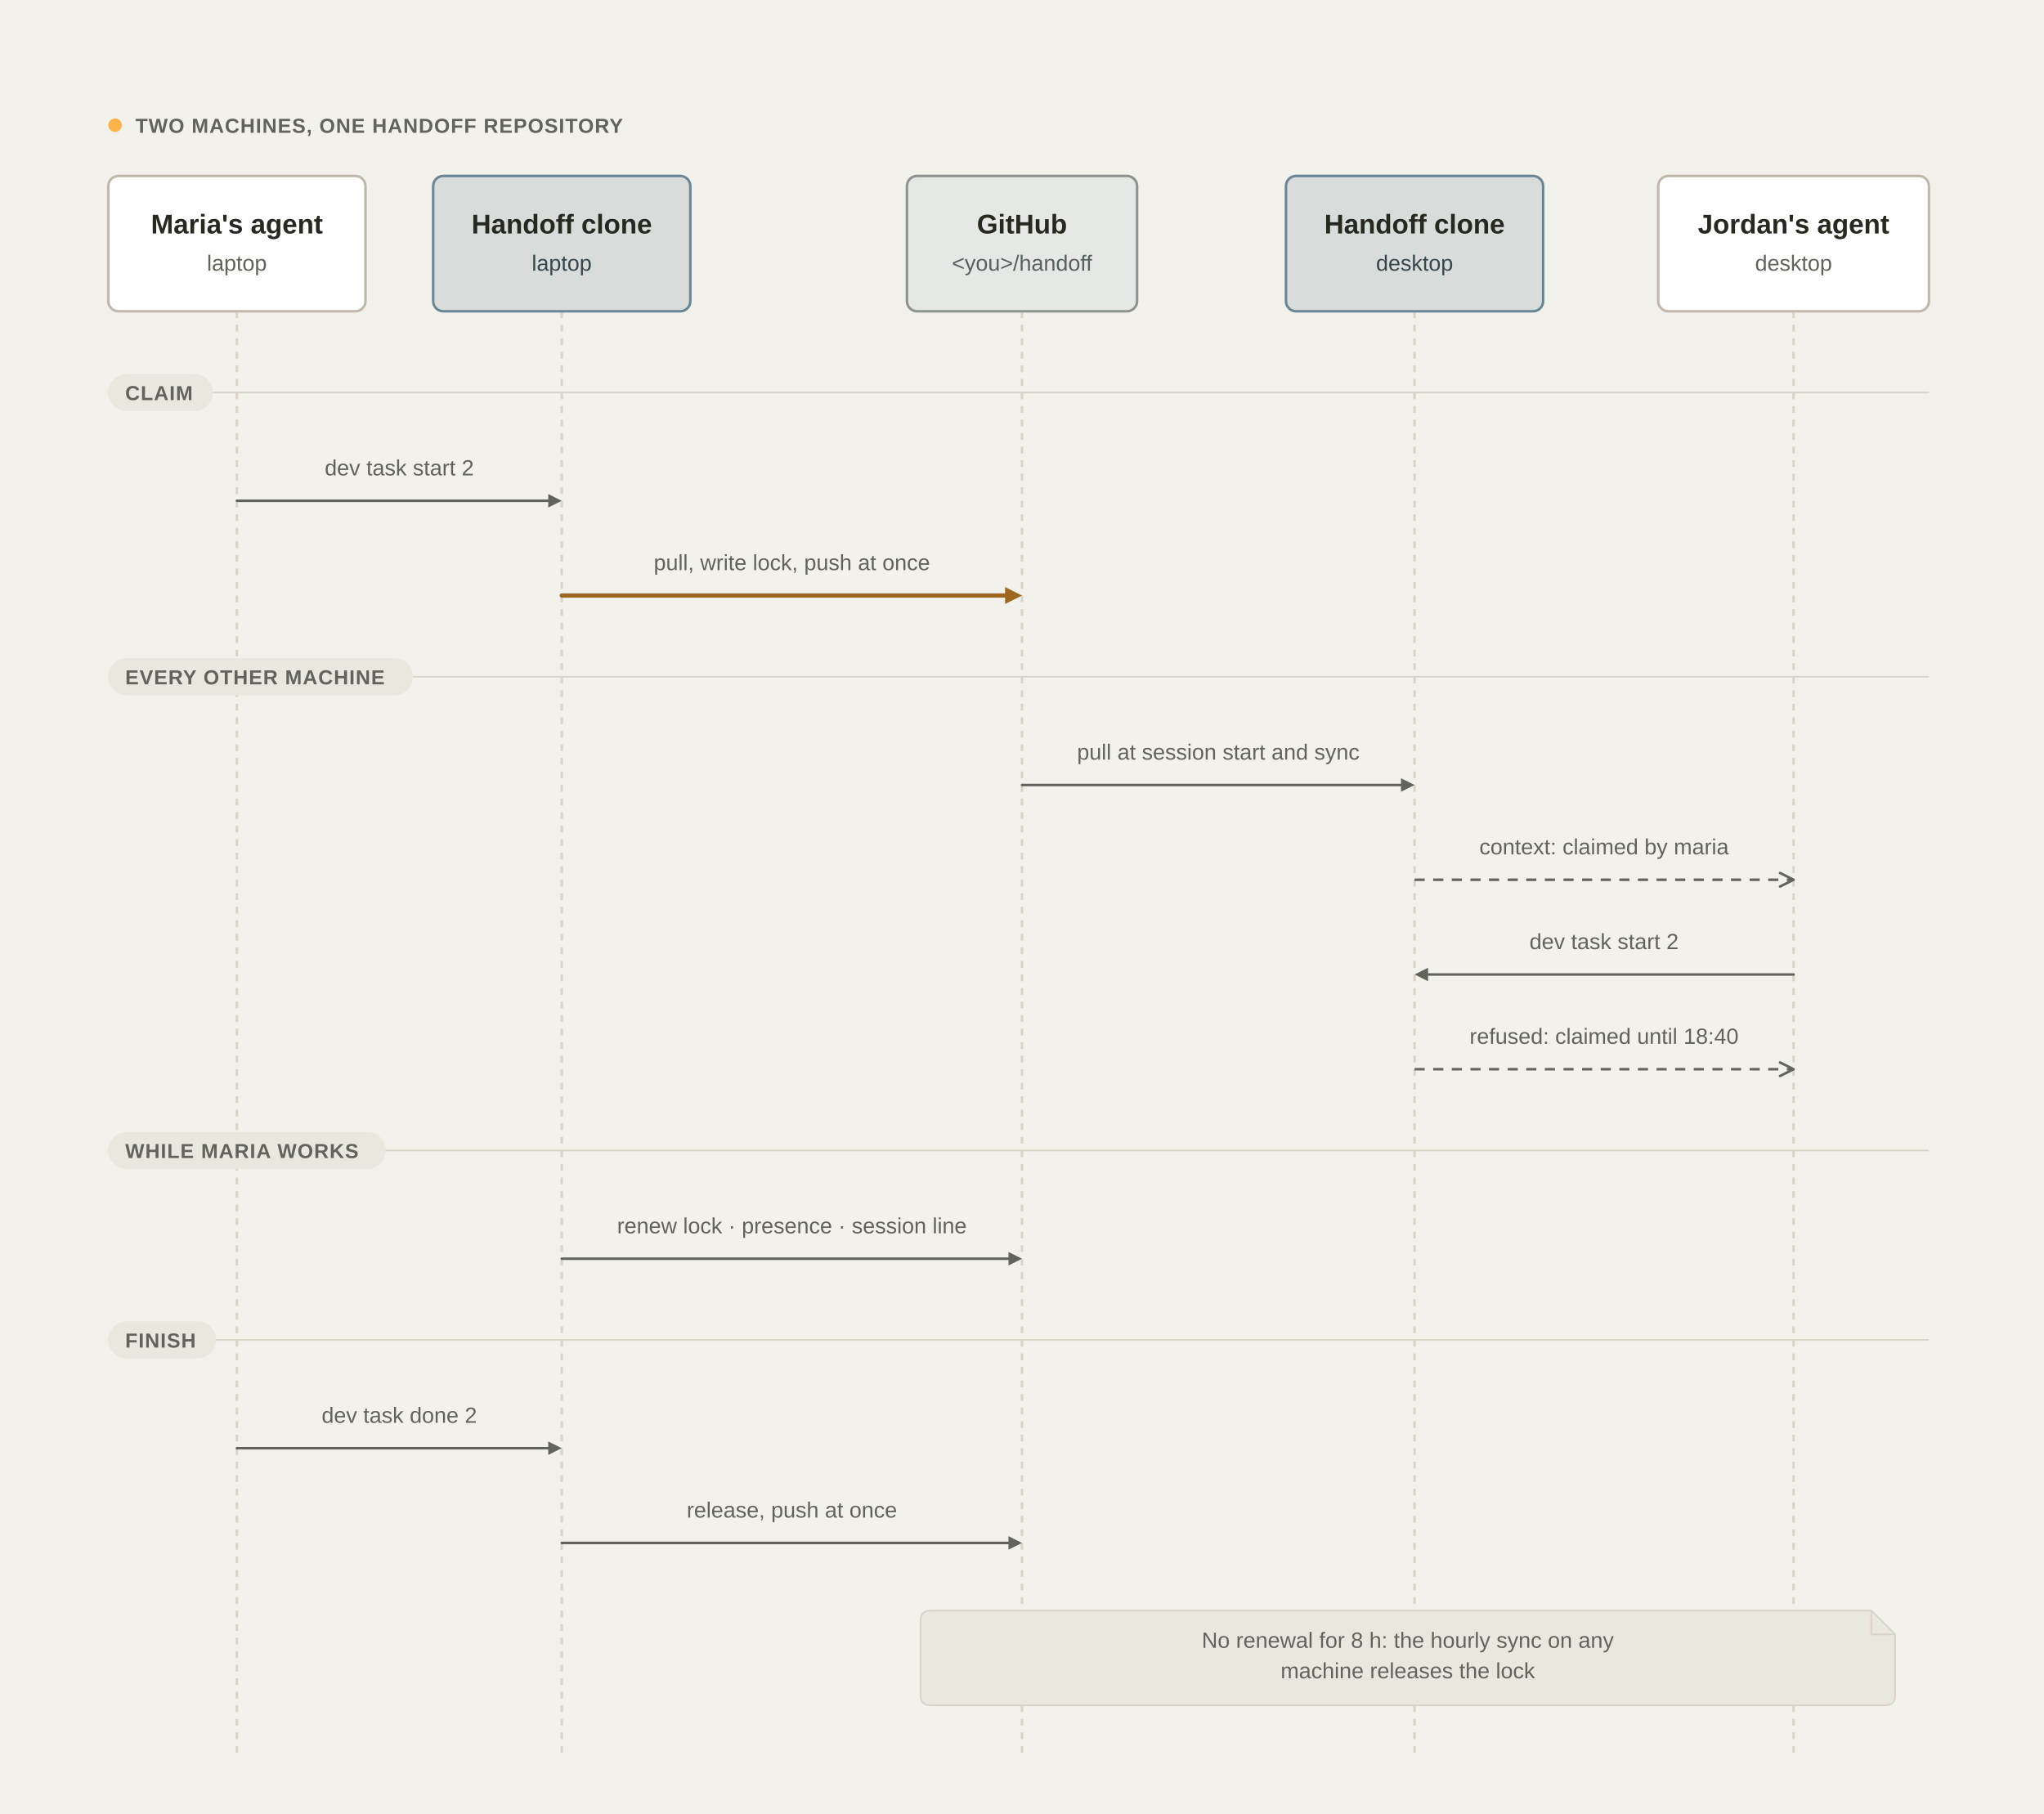
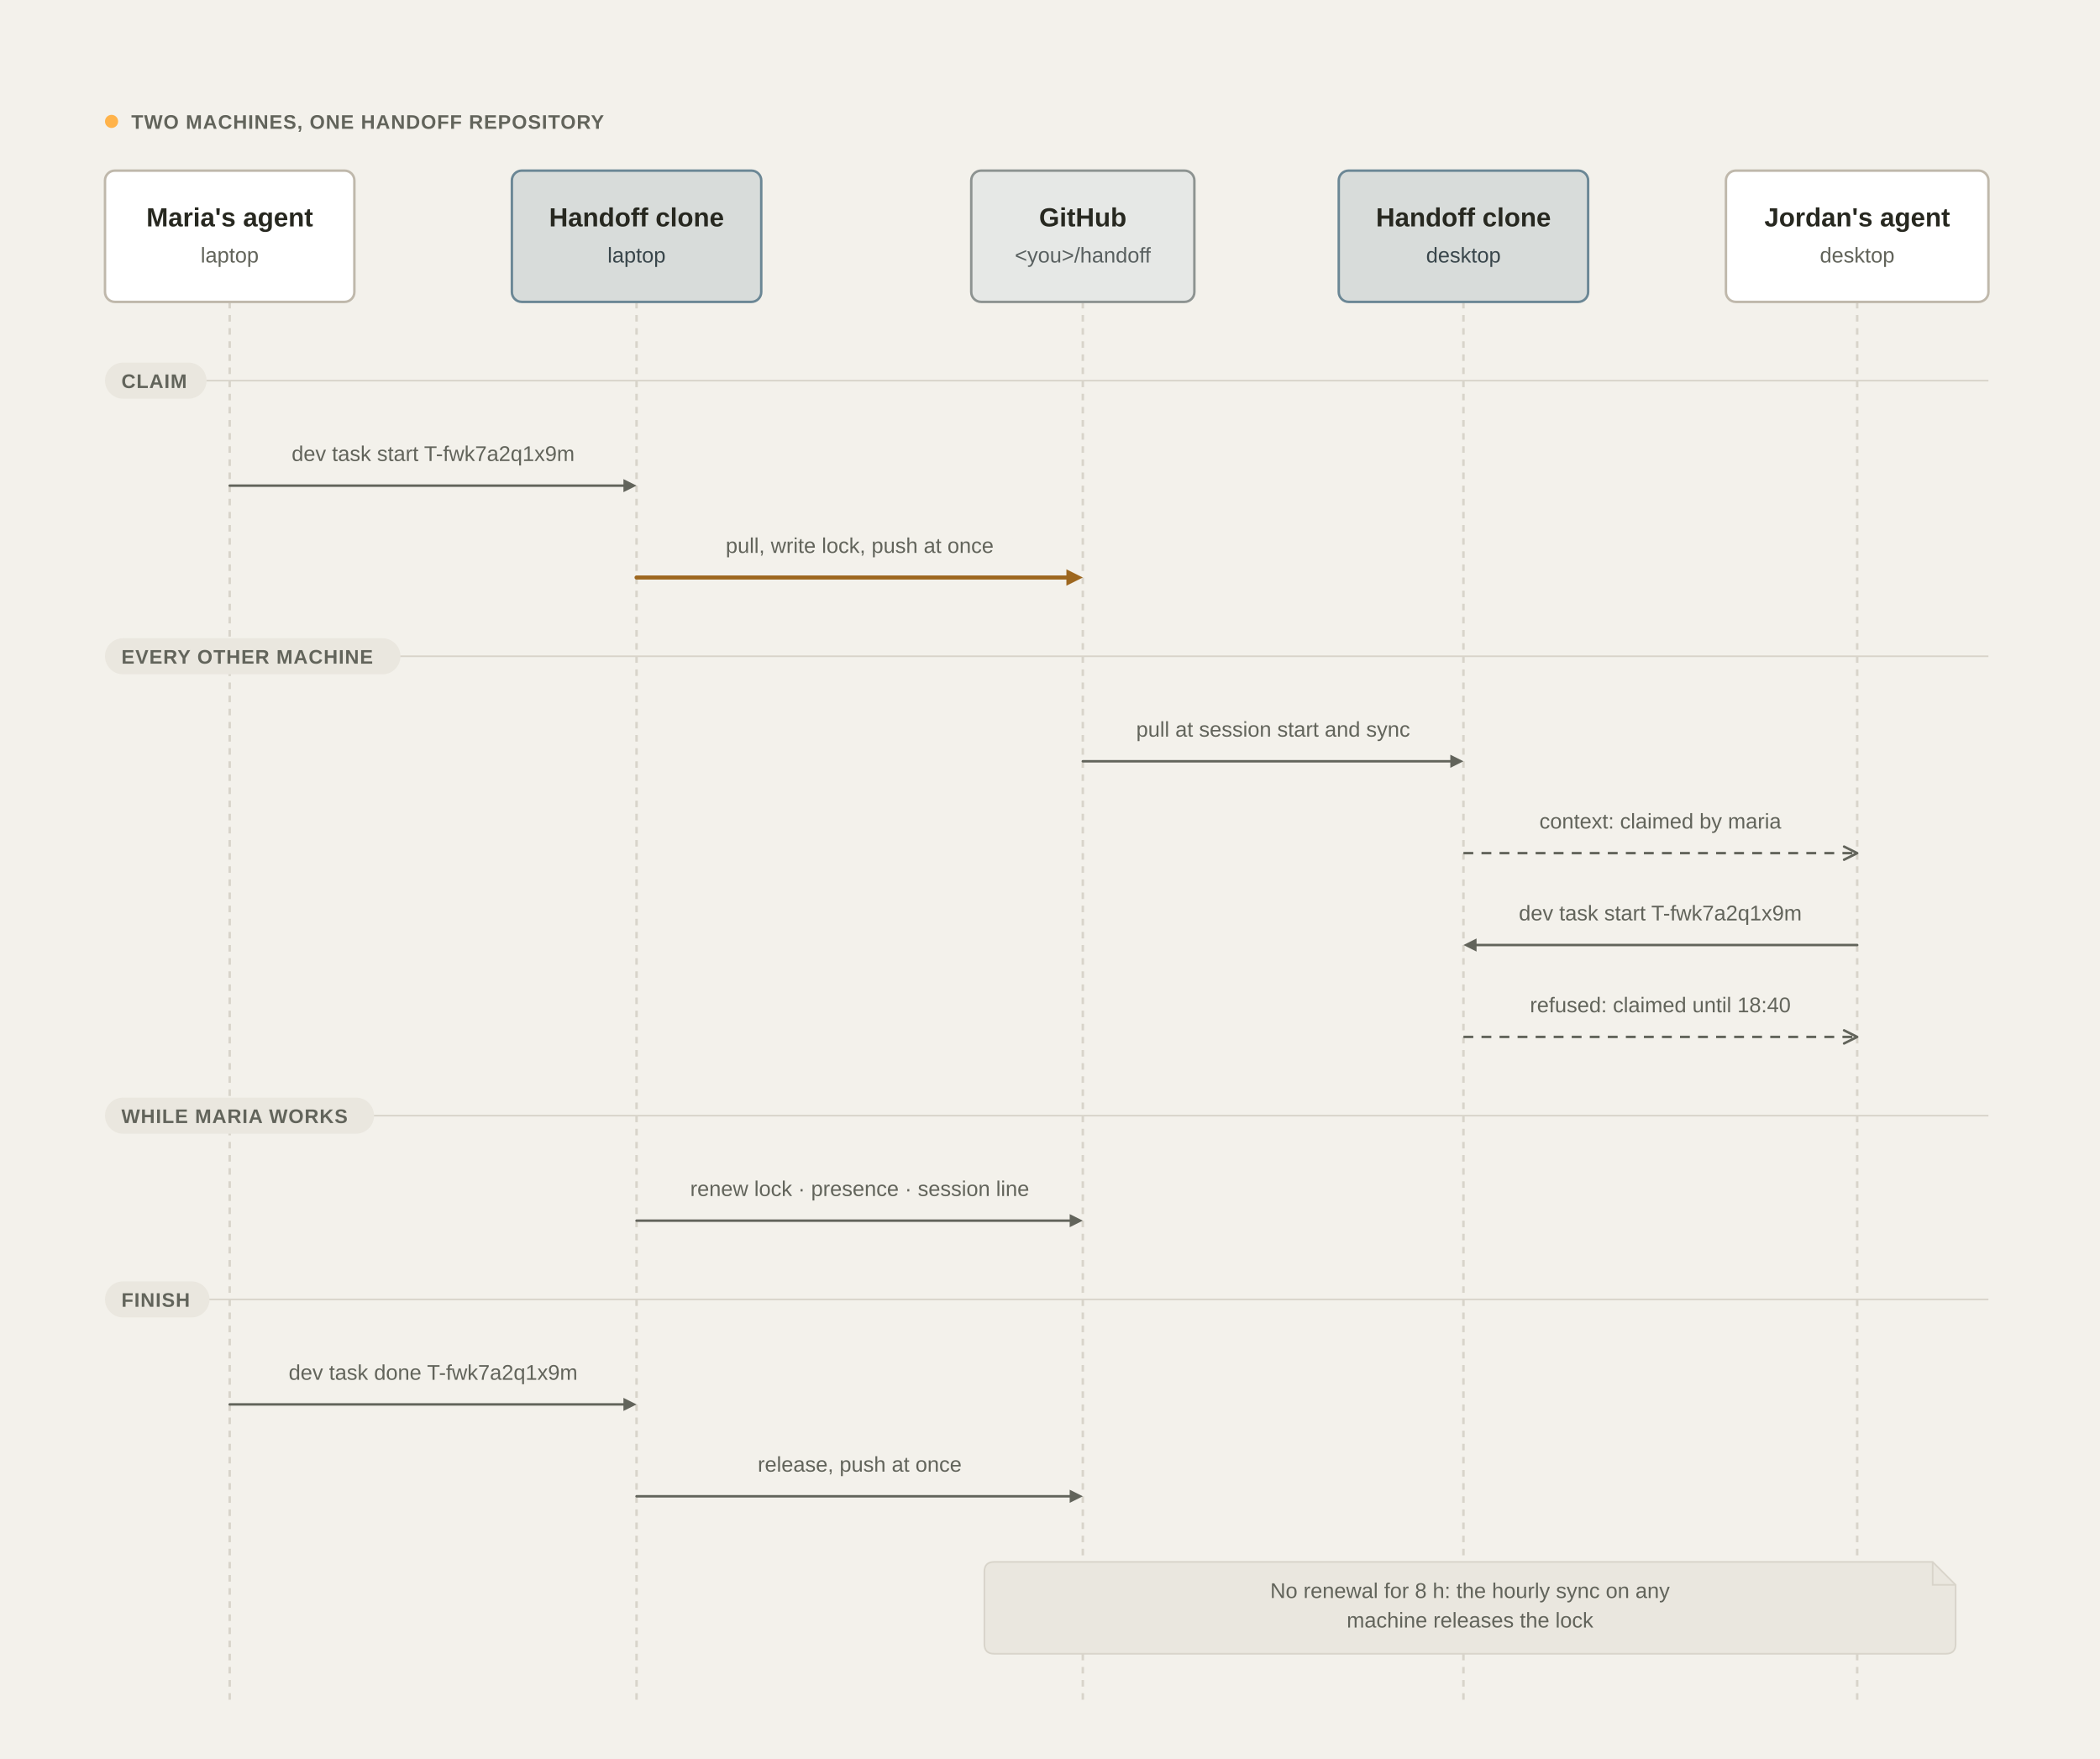
- <svg xmlns="http://www.w3.org/2000/svg" width="1208" height="1072" viewBox="0 0 1208 1072" role="img" aria-labelledby="dk-title dk-desc">
-   <rect width="1208" height="1072" fill="#F3F1EB" />
+ <svg xmlns="http://www.w3.org/2000/svg" width="1280" height="1072" viewBox="0 0 1280 1072" role="img" aria-labelledby="dk-title dk-desc">
+   <rect width="1280" height="1072" fill="#F3F1EB" />
  <g font-family="Manrope, 'Manrope Variable', system-ui, -apple-system, 'Segoe UI', Arial, sans-serif">
    <circle cx="68" cy="74" r="4" fill="#FFB34A" />
    <text x="80" y="78.5" font-size="12" font-weight="600" fill="#62645B" letter-spacing="0.48">TWO MACHINES, ONE HANDOFF REPOSITORY</text>
    <g transform="translate(140.0,104.0)">
      <line x1="0.0" y1="80.0" x2="0.0" y2="936.0" stroke="#D8D4CA" stroke-width="1.5" stroke-dasharray="4 4" />
-       <line x1="192.0" y1="80.0" x2="192.0" y2="936.0" stroke="#D8D4CA" stroke-width="1.5" stroke-dasharray="4 4" />
-       <line x1="464.0" y1="80.0" x2="464.0" y2="936.0" stroke="#D8D4CA" stroke-width="1.5" stroke-dasharray="4 4" />
-       <line x1="696.0" y1="80.0" x2="696.0" y2="936.0" stroke="#D8D4CA" stroke-width="1.5" stroke-dasharray="4 4" />
-       <line x1="920.0" y1="80.0" x2="920.0" y2="936.0" stroke="#D8D4CA" stroke-width="1.5" stroke-dasharray="4 4" />
-       <line x1="-76.0" y1="128.0" x2="1000.0" y2="128.0" stroke="#D8D4CA" stroke-width="1" />
-       <line x1="-76.0" y1="296.0" x2="1000.0" y2="296.0" stroke="#D8D4CA" stroke-width="1" />
-       <line x1="-76.0" y1="576.0" x2="1000.0" y2="576.0" stroke="#D8D4CA" stroke-width="1" />
-       <line x1="-76.0" y1="688.0" x2="1000.0" y2="688.0" stroke="#D8D4CA" stroke-width="1" />
+       <line x1="248.0" y1="80.0" x2="248.0" y2="936.0" stroke="#D8D4CA" stroke-width="1.5" stroke-dasharray="4 4" />
+       <line x1="520.0" y1="80.0" x2="520.0" y2="936.0" stroke="#D8D4CA" stroke-width="1.5" stroke-dasharray="4 4" />
+       <line x1="752.0" y1="80.0" x2="752.0" y2="936.0" stroke="#D8D4CA" stroke-width="1.5" stroke-dasharray="4 4" />
+       <line x1="992.0" y1="80.0" x2="992.0" y2="936.0" stroke="#D8D4CA" stroke-width="1.5" stroke-dasharray="4 4" />
+       <line x1="-76.0" y1="128.0" x2="1072.0" y2="128.0" stroke="#D8D4CA" stroke-width="1" />
+       <line x1="-76.0" y1="296.0" x2="1072.0" y2="296.0" stroke="#D8D4CA" stroke-width="1" />
+       <line x1="-76.0" y1="576.0" x2="1072.0" y2="576.0" stroke="#D8D4CA" stroke-width="1" />
+       <line x1="-76.0" y1="688.0" x2="1072.0" y2="688.0" stroke="#D8D4CA" stroke-width="1" />
      <rect x="-76.0" y="117.0" width="61.9" height="22.0" rx="11" fill="#EAE7DF" />
      <text x="-66.0" y="132.5" font-size="12" font-weight="600" fill="#62645B" text-anchor="start" letter-spacing="0.48">CLAIM</text>
-       <path d="M0.0,192.0 L184.5,192.0" fill="none" stroke="#62645B" stroke-width="1.5" stroke-linejoin="round" stroke-linecap="round" />
-       <polygon points="192.0,192.0 184.0,196.0 184.0,188.0" fill="#62645B" />
-       <rect x="41.9" y="162.0" width="108.1" height="22.0" rx="9" fill="#F3F1EB" />
-       <text x="96.0" y="177.0" font-size="13" font-weight="400" fill="#62645B" text-anchor="middle">dev task start 2</text>
-       <path d="M192.0,248.0 L454.5,248.0" fill="none" stroke="#9D671F" stroke-width="2.5" stroke-linejoin="round" stroke-linecap="round" />
-       <polygon points="464.0,248.0 454.0,253.0 454.0,243.0" fill="#9D671F" />
-       <rect x="234.6" y="218.0" width="186.9" height="22.0" rx="9" fill="#F3F1EB" />
-       <text x="328.0" y="233.0" font-size="13" font-weight="400" fill="#62645B" text-anchor="middle">pull, write lock, push at once</text>
+       <path d="M0.0,192.0 L240.5,192.0" fill="none" stroke="#62645B" stroke-width="1.5" stroke-linejoin="round" stroke-linecap="round" />
+       <polygon points="248.0,192.0 240.0,196.0 240.0,188.0" fill="#62645B" />
+       <rect x="25.4" y="162.0" width="197.2" height="22.0" rx="9" fill="#F3F1EB" />
+       <text x="124.0" y="177.0" font-size="13" font-weight="400" fill="#62645B" text-anchor="middle">dev task start T-fwk7a2q1x9m</text>
+       <path d="M248.0,248.0 L510.5,248.0" fill="none" stroke="#9D671F" stroke-width="2.5" stroke-linejoin="round" stroke-linecap="round" />
+       <polygon points="520.0,248.0 510.0,253.0 510.0,243.0" fill="#9D671F" />
+       <rect x="290.6" y="218.0" width="186.9" height="22.0" rx="9" fill="#F3F1EB" />
+       <text x="384.0" y="233.0" font-size="13" font-weight="400" fill="#62645B" text-anchor="middle">pull, write lock, push at once</text>
      <rect x="-76.0" y="285.0" width="180.1" height="22.0" rx="11" fill="#EAE7DF" />
      <text x="-66.0" y="300.5" font-size="12" font-weight="600" fill="#62645B" text-anchor="start" letter-spacing="0.48">EVERY OTHER MACHINE</text>
-       <path d="M464.0,360.0 L688.5,360.0" fill="none" stroke="#62645B" stroke-width="1.5" stroke-linejoin="round" stroke-linecap="round" />
-       <polygon points="696.0,360.0 688.0,364.0 688.0,356.0" fill="#62645B" />
-       <rect x="484.7" y="330.0" width="190.5" height="22.0" rx="9" fill="#F3F1EB" />
-       <text x="580.0" y="345.0" font-size="13" font-weight="400" fill="#62645B" text-anchor="middle">pull at session start and sync</text>
-       <path d="M696.0,416.0 L920.0,416.0" fill="none" stroke="#62645B" stroke-width="1.5" stroke-linejoin="round" stroke-dasharray="6 5" stroke-linecap="butt" />
-       <polyline points="912.0,420.0 920.0,416.0 912.0,412.0" fill="none" stroke="#62645B" stroke-width="1.5" stroke-linecap="round" stroke-linejoin="round" />
-       <rect x="722.9" y="386.0" width="170.1" height="22.0" rx="9" fill="#F3F1EB" />
-       <text x="808.0" y="401.0" font-size="13" font-weight="400" fill="#62645B" text-anchor="middle">context: claimed by maria</text>
-       <path d="M920.0,472.0 L703.5,472.0" fill="none" stroke="#62645B" stroke-width="1.5" stroke-linejoin="round" stroke-linecap="round" />
-       <polygon points="696.0,472.0 704.0,468.0 704.0,476.0" fill="#62645B" />
-       <rect x="753.9" y="442.0" width="108.1" height="22.0" rx="9" fill="#F3F1EB" />
-       <text x="808.0" y="457.0" font-size="13" font-weight="400" fill="#62645B" text-anchor="middle">dev task start 2</text>
-       <path d="M696.0,528.0 L920.0,528.0" fill="none" stroke="#62645B" stroke-width="1.5" stroke-linejoin="round" stroke-dasharray="6 5" stroke-linecap="butt" />
-       <polyline points="912.0,532.0 920.0,528.0 912.0,524.0" fill="none" stroke="#62645B" stroke-width="1.5" stroke-linecap="round" stroke-linejoin="round" />
-       <rect x="716.8" y="498.0" width="182.4" height="22.0" rx="9" fill="#F3F1EB" />
-       <text x="808.0" y="513.0" font-size="13" font-weight="400" fill="#62645B" text-anchor="middle">refused: claimed until 18:40</text>
+       <path d="M520.0,360.0 L744.5,360.0" fill="none" stroke="#62645B" stroke-width="1.5" stroke-linejoin="round" stroke-linecap="round" />
+       <polygon points="752.0,360.0 744.0,364.0 744.0,356.0" fill="#62645B" />
+       <rect x="540.7" y="330.0" width="190.5" height="22.0" rx="9" fill="#F3F1EB" />
+       <text x="636.0" y="345.0" font-size="13" font-weight="400" fill="#62645B" text-anchor="middle">pull at session start and sync</text>
+       <path d="M752.0,416.0 L992.0,416.0" fill="none" stroke="#62645B" stroke-width="1.5" stroke-linejoin="round" stroke-dasharray="6 5" stroke-linecap="butt" />
+       <polyline points="984.0,420.0 992.0,416.0 984.0,412.0" fill="none" stroke="#62645B" stroke-width="1.5" stroke-linecap="round" stroke-linejoin="round" />
+       <rect x="786.9" y="386.0" width="170.1" height="22.0" rx="9" fill="#F3F1EB" />
+       <text x="872.0" y="401.0" font-size="13" font-weight="400" fill="#62645B" text-anchor="middle">context: claimed by maria</text>
+       <path d="M992.0,472.0 L759.5,472.0" fill="none" stroke="#62645B" stroke-width="1.5" stroke-linejoin="round" stroke-linecap="round" />
+       <polygon points="752.0,472.0 760.0,468.0 760.0,476.0" fill="#62645B" />
+       <rect x="773.4" y="442.0" width="197.2" height="22.0" rx="9" fill="#F3F1EB" />
+       <text x="872.0" y="457.0" font-size="13" font-weight="400" fill="#62645B" text-anchor="middle">dev task start T-fwk7a2q1x9m</text>
+       <path d="M752.0,528.0 L992.0,528.0" fill="none" stroke="#62645B" stroke-width="1.5" stroke-linejoin="round" stroke-dasharray="6 5" stroke-linecap="butt" />
+       <polyline points="984.0,532.0 992.0,528.0 984.0,524.0" fill="none" stroke="#62645B" stroke-width="1.5" stroke-linecap="round" stroke-linejoin="round" />
+       <rect x="780.8" y="498.0" width="182.4" height="22.0" rx="9" fill="#F3F1EB" />
+       <text x="872.0" y="513.0" font-size="13" font-weight="400" fill="#62645B" text-anchor="middle">refused: claimed until 18:40</text>
      <rect x="-76.0" y="565.0" width="164.0" height="22.0" rx="11" fill="#EAE7DF" />
      <text x="-66.0" y="580.5" font-size="12" font-weight="600" fill="#62645B" text-anchor="start" letter-spacing="0.48">WHILE MARIA WORKS</text>
-       <path d="M192.0,640.0 L456.5,640.0" fill="none" stroke="#62645B" stroke-width="1.5" stroke-linejoin="round" stroke-linecap="round" />
-       <polygon points="464.0,640.0 456.0,644.0 456.0,636.0" fill="#62645B" />
-       <rect x="212.7" y="610.0" width="230.6" height="22.0" rx="9" fill="#F3F1EB" />
-       <text x="328.0" y="625.0" font-size="13" font-weight="400" fill="#62645B" text-anchor="middle">renew lock · presence · session line</text>
+       <path d="M248.0,640.0 L512.5,640.0" fill="none" stroke="#62645B" stroke-width="1.5" stroke-linejoin="round" stroke-linecap="round" />
+       <polygon points="520.0,640.0 512.0,644.0 512.0,636.0" fill="#62645B" />
+       <rect x="268.7" y="610.0" width="230.6" height="22.0" rx="9" fill="#F3F1EB" />
+       <text x="384.0" y="625.0" font-size="13" font-weight="400" fill="#62645B" text-anchor="middle">renew lock · presence · session line</text>
      <rect x="-76.0" y="677.0" width="63.7" height="22.0" rx="11" fill="#EAE7DF" />
      <text x="-66.0" y="692.5" font-size="12" font-weight="600" fill="#62645B" text-anchor="start" letter-spacing="0.48">FINISH</text>
-       <path d="M0.0,752.0 L184.5,752.0" fill="none" stroke="#62645B" stroke-width="1.5" stroke-linejoin="round" stroke-linecap="round" />
-       <polygon points="192.0,752.0 184.0,756.0 184.0,748.0" fill="#62645B" />
-       <rect x="40.0" y="722.0" width="112.0" height="22.0" rx="9" fill="#F3F1EB" />
-       <text x="96.0" y="737.0" font-size="13" font-weight="400" fill="#62645B" text-anchor="middle">dev task done 2</text>
-       <path d="M192.0,808.0 L456.5,808.0" fill="none" stroke="#62645B" stroke-width="1.5" stroke-linejoin="round" stroke-linecap="round" />
-       <polygon points="464.0,808.0 456.0,812.0 456.0,804.0" fill="#62645B" />
-       <rect x="255.0" y="778.0" width="146.1" height="22.0" rx="9" fill="#F3F1EB" />
-       <text x="328.0" y="793.0" font-size="13" font-weight="400" fill="#62645B" text-anchor="middle">release, push at once</text>
+       <path d="M0.0,752.0 L240.5,752.0" fill="none" stroke="#62645B" stroke-width="1.5" stroke-linejoin="round" stroke-linecap="round" />
+       <polygon points="248.0,752.0 240.0,756.0 240.0,748.0" fill="#62645B" />
+       <rect x="23.5" y="722.0" width="201.1" height="22.0" rx="9" fill="#F3F1EB" />
+       <text x="124.0" y="737.0" font-size="13" font-weight="400" fill="#62645B" text-anchor="middle">dev task done T-fwk7a2q1x9m</text>
+       <path d="M248.0,808.0 L512.5,808.0" fill="none" stroke="#62645B" stroke-width="1.5" stroke-linejoin="round" stroke-linecap="round" />
+       <polygon points="520.0,808.0 512.0,812.0 512.0,804.0" fill="#62645B" />
+       <rect x="311.0" y="778.0" width="146.1" height="22.0" rx="9" fill="#F3F1EB" />
+       <text x="384.0" y="793.0" font-size="13" font-weight="400" fill="#62645B" text-anchor="middle">release, push at once</text>
      <rect x="-76.0" y="0.0" width="152.0" height="80.0" rx="6.0" fill="#FFFFFF" stroke="#BFB8AB" stroke-width="1.5" />
      <text x="0.0" y="34.0" font-size="16" font-weight="600" fill="#272820" text-anchor="middle">Maria's agent</text>
      <text x="0.0" y="56.0" font-size="13" font-weight="400" fill="#62645B" text-anchor="middle">laptop</text>
-       <rect x="116.0" y="0.0" width="152.0" height="80.0" rx="6.0" fill="#D8DCDA" stroke="#6B8795" stroke-width="1.5" />
-       <text x="192.0" y="34.0" font-size="16" font-weight="600" fill="#272820" text-anchor="middle">Handoff clone</text>
-       <text x="192.0" y="56.0" font-size="13" font-weight="400" fill="#39464B" text-anchor="middle">laptop</text>
-       <rect x="396.0" y="0.0" width="136.0" height="80.0" rx="6.0" fill="#E6E8E6" stroke="#8D9391" stroke-width="1.5" />
-       <text x="464.0" y="34.0" font-size="16" font-weight="600" fill="#272820" text-anchor="middle">GitHub</text>
-       <text x="464.0" y="56.0" font-size="13" font-weight="400" fill="#596060" text-anchor="middle">&lt;you&gt;/handoff</text>
-       <rect x="620.0" y="0.0" width="152.0" height="80.0" rx="6.0" fill="#D8DCDA" stroke="#6B8795" stroke-width="1.5" />
-       <text x="696.0" y="34.0" font-size="16" font-weight="600" fill="#272820" text-anchor="middle">Handoff clone</text>
-       <text x="696.0" y="56.0" font-size="13" font-weight="400" fill="#39464B" text-anchor="middle">desktop</text>
-       <rect x="840.0" y="0.0" width="160.0" height="80.0" rx="6.0" fill="#FFFFFF" stroke="#BFB8AB" stroke-width="1.5" />
-       <text x="920.0" y="34.0" font-size="16" font-weight="600" fill="#272820" text-anchor="middle">Jordan's agent</text>
-       <text x="920.0" y="56.0" font-size="13" font-weight="400" fill="#62645B" text-anchor="middle">desktop</text>
-       <path d="M404.0,854.0 Q404.0,848.0 410.0,848.0 L966.0,848.0 L980.0,862.0 L980.0,898.0 Q980.0,904.0 974.0,904.0 L410.0,904.0 Q404.0,904.0 404.0,898.0 Z" fill="#EAE7DF" stroke="#D8D4CA" stroke-width="1" />
-       <path d="M966.0,848.0 L966.0,862.0 L980.0,862.0" fill="none" stroke="#D8D4CA" stroke-width="1" />
-       <text x="692.0" y="870.0" font-size="13" font-weight="400" fill="#62645B" text-anchor="middle">No renewal for 8 h: the hourly sync on any</text>
-       <text x="692.0" y="888.0" font-size="13" font-weight="400" fill="#62645B" text-anchor="middle">machine releases the lock</text>
+       <rect x="172.0" y="0.0" width="152.0" height="80.0" rx="6.0" fill="#D8DCDA" stroke="#6B8795" stroke-width="1.5" />
+       <text x="248.0" y="34.0" font-size="16" font-weight="600" fill="#272820" text-anchor="middle">Handoff clone</text>
+       <text x="248.0" y="56.0" font-size="13" font-weight="400" fill="#39464B" text-anchor="middle">laptop</text>
+       <rect x="452.0" y="0.0" width="136.0" height="80.0" rx="6.0" fill="#E6E8E6" stroke="#8D9391" stroke-width="1.5" />
+       <text x="520.0" y="34.0" font-size="16" font-weight="600" fill="#272820" text-anchor="middle">GitHub</text>
+       <text x="520.0" y="56.0" font-size="13" font-weight="400" fill="#596060" text-anchor="middle">&lt;you&gt;/handoff</text>
+       <rect x="676.0" y="0.0" width="152.0" height="80.0" rx="6.0" fill="#D8DCDA" stroke="#6B8795" stroke-width="1.5" />
+       <text x="752.0" y="34.0" font-size="16" font-weight="600" fill="#272820" text-anchor="middle">Handoff clone</text>
+       <text x="752.0" y="56.0" font-size="13" font-weight="400" fill="#39464B" text-anchor="middle">desktop</text>
+       <rect x="912.0" y="0.0" width="160.0" height="80.0" rx="6.0" fill="#FFFFFF" stroke="#BFB8AB" stroke-width="1.5" />
+       <text x="992.0" y="34.0" font-size="16" font-weight="600" fill="#272820" text-anchor="middle">Jordan's agent</text>
+       <text x="992.0" y="56.0" font-size="13" font-weight="400" fill="#62645B" text-anchor="middle">desktop</text>
+       <path d="M460.0,854.0 Q460.0,848.0 466.0,848.0 L1038.0,848.0 L1052.0,862.0 L1052.0,898.0 Q1052.0,904.0 1046.0,904.0 L466.0,904.0 Q460.0,904.0 460.0,898.0 Z" fill="#EAE7DF" stroke="#D8D4CA" stroke-width="1" />
+       <path d="M1038.0,848.0 L1038.0,862.0 L1052.0,862.0" fill="none" stroke="#D8D4CA" stroke-width="1" />
+       <text x="756.0" y="870.0" font-size="13" font-weight="400" fill="#62645B" text-anchor="middle">No renewal for 8 h: the hourly sync on any</text>
+       <text x="756.0" y="888.0" font-size="13" font-weight="400" fill="#62645B" text-anchor="middle">machine releases the lock</text>
    </g>
  </g>
</svg>
